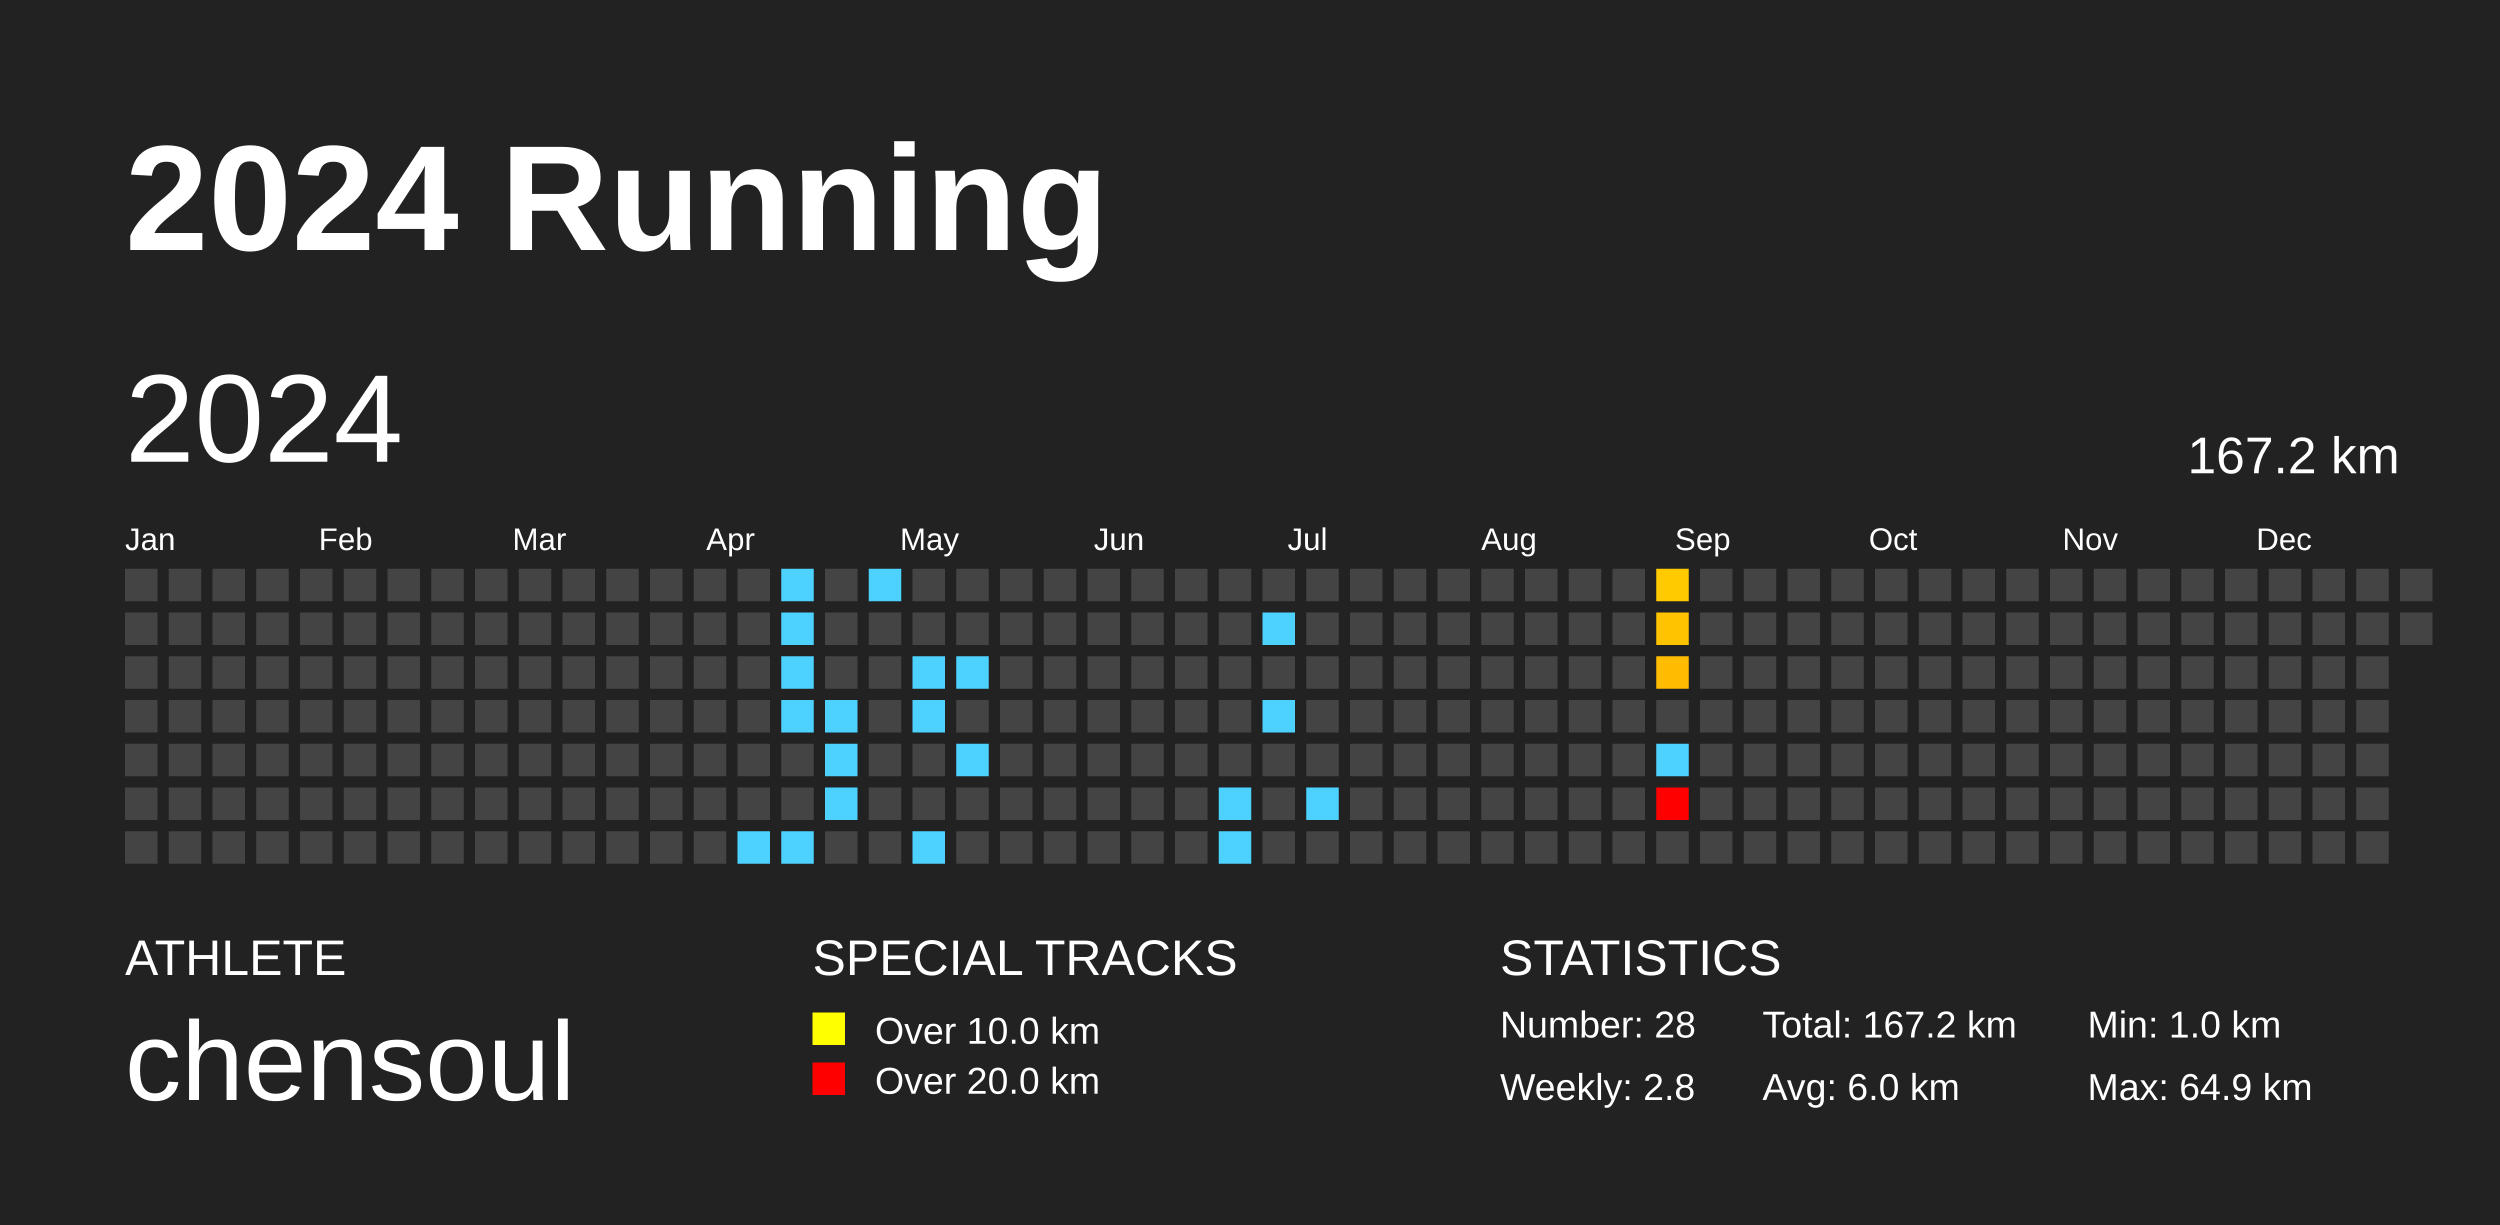
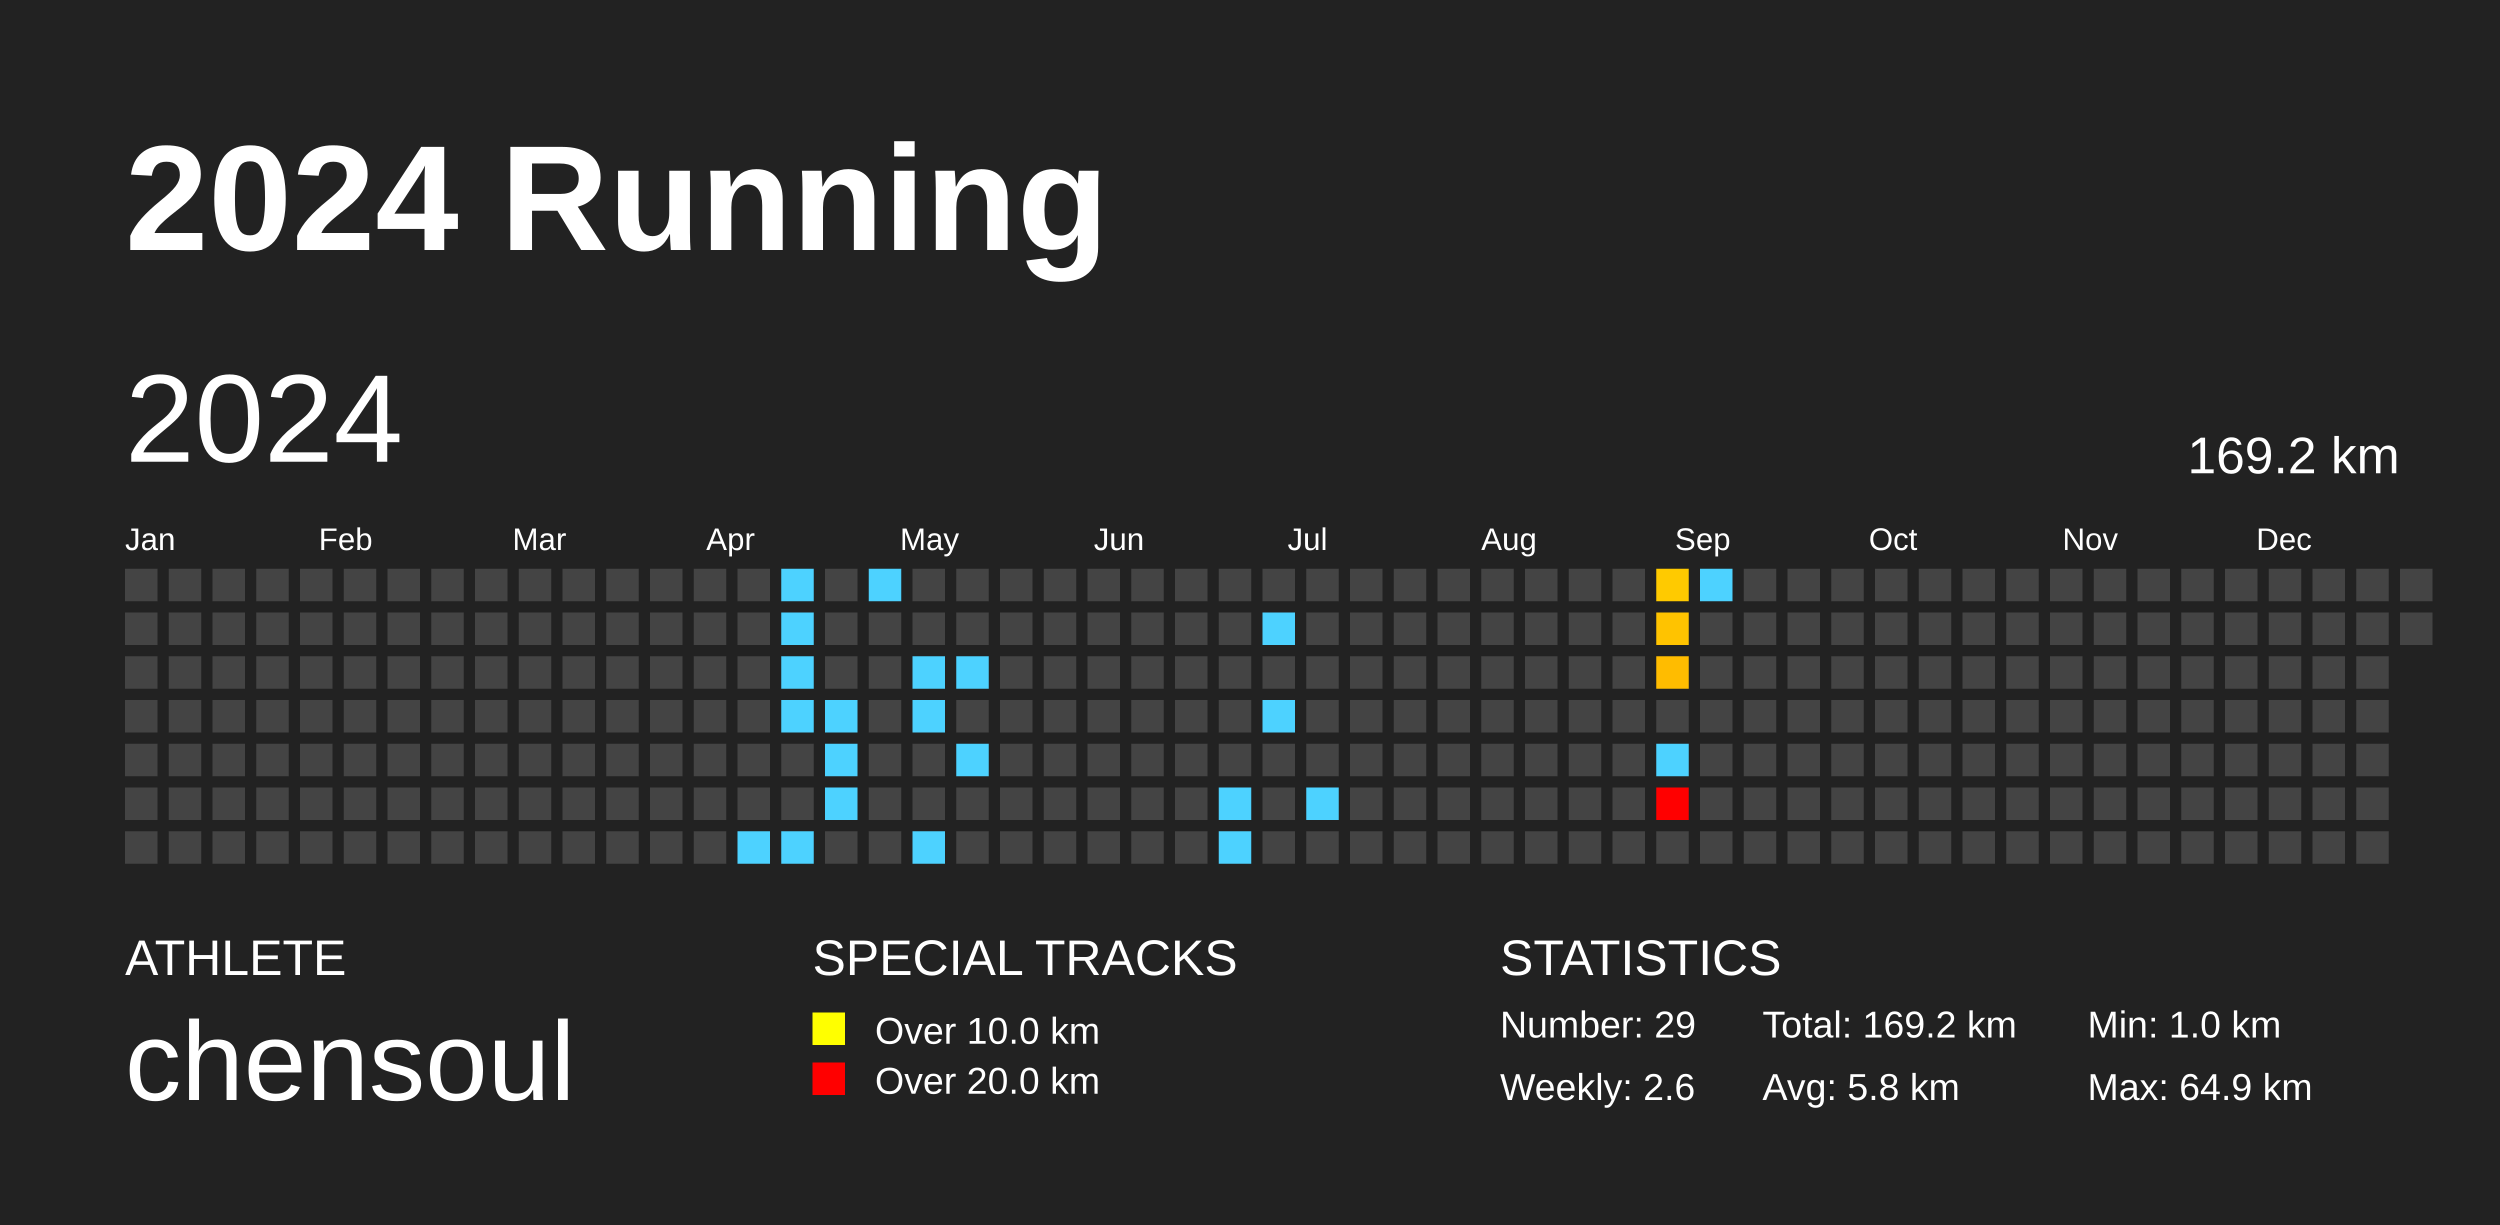
<svg xmlns="http://www.w3.org/2000/svg" baseProfile="full" height="98mm" version="1.1" viewBox="0,0,200,98" width="200mm">
  <defs />
  <rect fill="#222222" height="98" width="200" x="0" y="0" />
  <text fill="#FFFFFF" style="font-size:12px; font-family:Arial; font-weight:bold;" x="10" y="20">2024 Running</text>
  <text fill="#FFFFFF" style="font-size:4px; font-family:Arial" x="10" y="78">ATHLETE</text>
  <text fill="#FFFFFF" style="font-size:9px; font-family:Arial" x="10" y="88">chensoul</text>
  <text fill="#FFFFFF" style="font-size:4px; font-family:Arial" x="65" y="78">SPECIAL TRACKS</text>
  <rect fill="yellow" height="2.6" width="2.6" x="65" y="81" />
  <text fill="#FFFFFF" style="font-size:3px; font-family:Arial" x="70" y="83.5">Over 10.0 km</text>
  <rect fill="red" height="2.6" width="2.6" x="65" y="85" />
  <text fill="#FFFFFF" style="font-size:3px; font-family:Arial" x="70" y="87.5">Over 20.0 km</text>
  <text fill="#FFFFFF" style="font-size:4px; font-family:Arial" x="120" y="78">STATISTICS</text>
-   <text fill="#FFFFFF" style="font-size:3px; font-family:Arial" x="120" y="83">Number: 28</text>
-   <text fill="#FFFFFF" style="font-size:3px; font-family:Arial" x="120" y="88">Weekly: 2.8</text>
-   <text fill="#FFFFFF" style="font-size:3px; font-family:Arial" x="141" y="83">Total: 167.2 km</text>
-   <text fill="#FFFFFF" style="font-size:3px; font-family:Arial" x="141" y="88">Avg: 6.0 km</text>
+   <text fill="#FFFFFF" style="font-size:3px; font-family:Arial" x="120" y="83">Number: 29</text>
+   <text fill="#FFFFFF" style="font-size:3px; font-family:Arial" x="120" y="88">Weekly: 2.6</text>
+   <text fill="#FFFFFF" style="font-size:3px; font-family:Arial" x="141" y="83">Total: 169.2 km</text>
+   <text fill="#FFFFFF" style="font-size:3px; font-family:Arial" x="141" y="88">Avg: 5.8 km</text>
  <text fill="#FFFFFF" style="font-size:3px; font-family:Arial" x="167" y="83">Min: 1.0 km</text>
  <text fill="#FFFFFF" style="font-size:3px; font-family:Arial" x="167" y="88">Max: 64.9 km</text>
  <text dominant-baseline="hanging" fill="#FFFFFF" style="font-size:10.0px; font-family:Arial;" x="10" y="30">2024</text>
-   <text dominant-baseline="hanging" fill="#FFFFFF" style="font-size:4.125px; font-family:Arial;" x="175" y="35">167.2 km</text>
+   <text dominant-baseline="hanging" fill="#FFFFFF" style="font-size:4.125px; font-family:Arial;" x="175" y="35">169.2 km</text>
  <text fill="#FFFFFF" style="font-size:2.5px; font-family:Arial" x="10.0" y="44">Jan</text>
  <text fill="#FFFFFF" style="font-size:2.5px; font-family:Arial" x="25.5" y="44">Feb</text>
  <text fill="#FFFFFF" style="font-size:2.5px; font-family:Arial" x="41.0" y="44">Mar</text>
  <text fill="#FFFFFF" style="font-size:2.5px; font-family:Arial" x="56.5" y="44">Apr</text>
  <text fill="#FFFFFF" style="font-size:2.5px; font-family:Arial" x="72.0" y="44">May</text>
  <text fill="#FFFFFF" style="font-size:2.5px; font-family:Arial" x="87.5" y="44">Jun</text>
  <text fill="#FFFFFF" style="font-size:2.5px; font-family:Arial" x="103.0" y="44">Jul</text>
  <text fill="#FFFFFF" style="font-size:2.5px; font-family:Arial" x="118.5" y="44">Aug</text>
  <text fill="#FFFFFF" style="font-size:2.5px; font-family:Arial" x="134.0" y="44">Sep</text>
  <text fill="#FFFFFF" style="font-size:2.5px; font-family:Arial" x="149.5" y="44">Oct</text>
  <text fill="#FFFFFF" style="font-size:2.5px; font-family:Arial" x="165.0" y="44">Nov</text>
  <text fill="#FFFFFF" style="font-size:2.5px; font-family:Arial" x="180.5" y="44">Dec</text>
  <rect fill="#444444" height="2.6" width="2.6" x="10.0" y="45.5" />
  <rect fill="#444444" height="2.6" width="2.6" x="10.0" y="49.0" />
  <rect fill="#444444" height="2.6" width="2.6" x="10.0" y="52.5" />
  <rect fill="#444444" height="2.6" width="2.6" x="10.0" y="56.0" />
  <rect fill="#444444" height="2.6" width="2.6" x="10.0" y="59.5" />
  <rect fill="#444444" height="2.6" width="2.6" x="10.0" y="63.0" />
  <rect fill="#444444" height="2.6" width="2.6" x="10.0" y="66.5" />
  <rect fill="#444444" height="2.6" width="2.6" x="13.5" y="45.5" />
  <rect fill="#444444" height="2.6" width="2.6" x="13.5" y="49.0" />
  <rect fill="#444444" height="2.6" width="2.6" x="13.5" y="52.5" />
  <rect fill="#444444" height="2.6" width="2.6" x="13.5" y="56.0" />
  <rect fill="#444444" height="2.6" width="2.6" x="13.5" y="59.5" />
  <rect fill="#444444" height="2.6" width="2.6" x="13.5" y="63.0" />
  <rect fill="#444444" height="2.6" width="2.6" x="13.5" y="66.5" />
  <rect fill="#444444" height="2.6" width="2.6" x="17.0" y="45.5" />
  <rect fill="#444444" height="2.6" width="2.6" x="17.0" y="49.0" />
  <rect fill="#444444" height="2.6" width="2.6" x="17.0" y="52.5" />
  <rect fill="#444444" height="2.6" width="2.6" x="17.0" y="56.0" />
  <rect fill="#444444" height="2.6" width="2.6" x="17.0" y="59.5" />
  <rect fill="#444444" height="2.6" width="2.6" x="17.0" y="63.0" />
  <rect fill="#444444" height="2.6" width="2.6" x="17.0" y="66.5" />
  <rect fill="#444444" height="2.6" width="2.6" x="20.5" y="45.5" />
  <rect fill="#444444" height="2.6" width="2.6" x="20.5" y="49.0" />
  <rect fill="#444444" height="2.6" width="2.6" x="20.5" y="52.5" />
  <rect fill="#444444" height="2.6" width="2.6" x="20.5" y="56.0" />
  <rect fill="#444444" height="2.6" width="2.6" x="20.5" y="59.5" />
  <rect fill="#444444" height="2.6" width="2.6" x="20.5" y="63.0" />
  <rect fill="#444444" height="2.6" width="2.6" x="20.5" y="66.5" />
  <rect fill="#444444" height="2.6" width="2.6" x="24.0" y="45.5" />
  <rect fill="#444444" height="2.6" width="2.6" x="24.0" y="49.0" />
  <rect fill="#444444" height="2.6" width="2.6" x="24.0" y="52.5" />
  <rect fill="#444444" height="2.6" width="2.6" x="24.0" y="56.0" />
  <rect fill="#444444" height="2.6" width="2.6" x="24.0" y="59.5" />
  <rect fill="#444444" height="2.6" width="2.6" x="24.0" y="63.0" />
  <rect fill="#444444" height="2.6" width="2.6" x="24.0" y="66.5" />
  <rect fill="#444444" height="2.6" width="2.6" x="27.5" y="45.5" />
  <rect fill="#444444" height="2.6" width="2.6" x="27.5" y="49.0" />
  <rect fill="#444444" height="2.6" width="2.6" x="27.5" y="52.5" />
  <rect fill="#444444" height="2.6" width="2.6" x="27.5" y="56.0" />
  <rect fill="#444444" height="2.6" width="2.6" x="27.5" y="59.5" />
  <rect fill="#444444" height="2.6" width="2.6" x="27.5" y="63.0" />
  <rect fill="#444444" height="2.6" width="2.6" x="27.5" y="66.5" />
  <rect fill="#444444" height="2.6" width="2.6" x="31.0" y="45.5" />
  <rect fill="#444444" height="2.6" width="2.6" x="31.0" y="49.0" />
  <rect fill="#444444" height="2.6" width="2.6" x="31.0" y="52.5" />
  <rect fill="#444444" height="2.6" width="2.6" x="31.0" y="56.0" />
  <rect fill="#444444" height="2.6" width="2.6" x="31.0" y="59.5" />
  <rect fill="#444444" height="2.6" width="2.6" x="31.0" y="63.0" />
  <rect fill="#444444" height="2.6" width="2.6" x="31.0" y="66.5" />
  <rect fill="#444444" height="2.6" width="2.6" x="34.5" y="45.5" />
  <rect fill="#444444" height="2.6" width="2.6" x="34.5" y="49.0" />
  <rect fill="#444444" height="2.6" width="2.6" x="34.5" y="52.5" />
  <rect fill="#444444" height="2.6" width="2.6" x="34.5" y="56.0" />
  <rect fill="#444444" height="2.6" width="2.6" x="34.5" y="59.5" />
  <rect fill="#444444" height="2.6" width="2.6" x="34.5" y="63.0" />
  <rect fill="#444444" height="2.6" width="2.6" x="34.5" y="66.5" />
  <rect fill="#444444" height="2.6" width="2.6" x="38.0" y="45.5" />
  <rect fill="#444444" height="2.6" width="2.6" x="38.0" y="49.0" />
  <rect fill="#444444" height="2.6" width="2.6" x="38.0" y="52.5" />
  <rect fill="#444444" height="2.6" width="2.6" x="38.0" y="56.0" />
  <rect fill="#444444" height="2.6" width="2.6" x="38.0" y="59.5" />
  <rect fill="#444444" height="2.6" width="2.6" x="38.0" y="63.0" />
  <rect fill="#444444" height="2.6" width="2.6" x="38.0" y="66.5" />
  <rect fill="#444444" height="2.6" width="2.6" x="41.5" y="45.5" />
  <rect fill="#444444" height="2.6" width="2.6" x="41.5" y="49.0" />
  <rect fill="#444444" height="2.6" width="2.6" x="41.5" y="52.5" />
  <rect fill="#444444" height="2.6" width="2.6" x="41.5" y="56.0" />
  <rect fill="#444444" height="2.6" width="2.6" x="41.5" y="59.5" />
  <rect fill="#444444" height="2.6" width="2.6" x="41.5" y="63.0" />
  <rect fill="#444444" height="2.6" width="2.6" x="41.5" y="66.5" />
  <rect fill="#444444" height="2.6" width="2.6" x="45.0" y="45.5" />
  <rect fill="#444444" height="2.6" width="2.6" x="45.0" y="49.0" />
  <rect fill="#444444" height="2.6" width="2.6" x="45.0" y="52.5" />
  <rect fill="#444444" height="2.6" width="2.6" x="45.0" y="56.0" />
  <rect fill="#444444" height="2.6" width="2.6" x="45.0" y="59.5" />
  <rect fill="#444444" height="2.6" width="2.6" x="45.0" y="63.0" />
  <rect fill="#444444" height="2.6" width="2.6" x="45.0" y="66.5" />
  <rect fill="#444444" height="2.6" width="2.6" x="48.5" y="45.5" />
  <rect fill="#444444" height="2.6" width="2.6" x="48.5" y="49.0" />
  <rect fill="#444444" height="2.6" width="2.6" x="48.5" y="52.5" />
  <rect fill="#444444" height="2.6" width="2.6" x="48.5" y="56.0" />
  <rect fill="#444444" height="2.6" width="2.6" x="48.5" y="59.5" />
  <rect fill="#444444" height="2.6" width="2.6" x="48.5" y="63.0" />
  <rect fill="#444444" height="2.6" width="2.6" x="48.5" y="66.5" />
  <rect fill="#444444" height="2.6" width="2.6" x="52.0" y="45.5" />
  <rect fill="#444444" height="2.6" width="2.6" x="52.0" y="49.0" />
  <rect fill="#444444" height="2.6" width="2.6" x="52.0" y="52.5" />
  <rect fill="#444444" height="2.6" width="2.6" x="52.0" y="56.0" />
  <rect fill="#444444" height="2.6" width="2.6" x="52.0" y="59.5" />
  <rect fill="#444444" height="2.6" width="2.6" x="52.0" y="63.0" />
  <rect fill="#444444" height="2.6" width="2.6" x="52.0" y="66.5" />
  <rect fill="#444444" height="2.6" width="2.6" x="55.5" y="45.5" />
  <rect fill="#444444" height="2.6" width="2.6" x="55.5" y="49.0" />
  <rect fill="#444444" height="2.6" width="2.6" x="55.5" y="52.5" />
  <rect fill="#444444" height="2.6" width="2.6" x="55.5" y="56.0" />
  <rect fill="#444444" height="2.6" width="2.6" x="55.5" y="59.5" />
  <rect fill="#444444" height="2.6" width="2.6" x="55.5" y="63.0" />
  <rect fill="#444444" height="2.6" width="2.6" x="55.5" y="66.5" />
  <rect fill="#444444" height="2.6" width="2.6" x="59.0" y="45.5" />
  <rect fill="#444444" height="2.6" width="2.6" x="59.0" y="49.0" />
  <rect fill="#444444" height="2.6" width="2.6" x="59.0" y="52.5" />
  <rect fill="#444444" height="2.6" width="2.6" x="59.0" y="56.0" />
  <rect fill="#444444" height="2.6" width="2.6" x="59.0" y="59.5" />
  <rect fill="#444444" height="2.6" width="2.6" x="59.0" y="63.0" />
  <rect fill="#4dd2ff" height="2.6" width="2.6" x="59.0" y="66.5" />
  <rect fill="#4dd2ff" height="2.6" width="2.6" x="62.5" y="45.5" />
  <rect fill="#4dd2ff" height="2.6" width="2.6" x="62.5" y="49.0" />
  <rect fill="#4dd2ff" height="2.6" width="2.6" x="62.5" y="52.5" />
  <rect fill="#4dd2ff" height="2.6" width="2.6" x="62.5" y="56.0" />
  <rect fill="#444444" height="2.6" width="2.6" x="62.5" y="59.5" />
  <rect fill="#444444" height="2.6" width="2.6" x="62.5" y="63.0" />
  <rect fill="#4dd2ff" height="2.6" width="2.6" x="62.5" y="66.5" />
  <rect fill="#444444" height="2.6" width="2.6" x="66.0" y="45.5" />
  <rect fill="#444444" height="2.6" width="2.6" x="66.0" y="49.0" />
  <rect fill="#444444" height="2.6" width="2.6" x="66.0" y="52.5" />
  <rect fill="#4dd2ff" height="2.6" width="2.6" x="66.0" y="56.0" />
  <rect fill="#4dd2ff" height="2.6" width="2.6" x="66.0" y="59.5" />
  <rect fill="#4dd2ff" height="2.6" width="2.6" x="66.0" y="63.0" />
  <rect fill="#444444" height="2.6" width="2.6" x="66.0" y="66.5" />
  <rect fill="#4dd2ff" height="2.6" width="2.6" x="69.5" y="45.5" />
  <rect fill="#444444" height="2.6" width="2.6" x="69.5" y="49.0" />
  <rect fill="#444444" height="2.6" width="2.6" x="69.5" y="52.5" />
  <rect fill="#444444" height="2.6" width="2.6" x="69.5" y="56.0" />
  <rect fill="#444444" height="2.6" width="2.6" x="69.5" y="59.5" />
  <rect fill="#444444" height="2.6" width="2.6" x="69.5" y="63.0" />
  <rect fill="#444444" height="2.6" width="2.6" x="69.5" y="66.5" />
  <rect fill="#444444" height="2.6" width="2.6" x="73.0" y="45.5" />
  <rect fill="#444444" height="2.6" width="2.6" x="73.0" y="49.0" />
  <rect fill="#4dd2ff" height="2.6" width="2.6" x="73.0" y="52.5" />
  <rect fill="#4dd2ff" height="2.6" width="2.6" x="73.0" y="56.0" />
  <rect fill="#444444" height="2.6" width="2.6" x="73.0" y="59.5" />
  <rect fill="#444444" height="2.6" width="2.6" x="73.0" y="63.0" />
  <rect fill="#4dd2ff" height="2.6" width="2.6" x="73.0" y="66.5" />
  <rect fill="#444444" height="2.6" width="2.6" x="76.5" y="45.5" />
  <rect fill="#444444" height="2.6" width="2.6" x="76.5" y="49.0" />
  <rect fill="#4dd2ff" height="2.6" width="2.6" x="76.5" y="52.5" />
  <rect fill="#444444" height="2.6" width="2.6" x="76.5" y="56.0" />
  <rect fill="#4dd2ff" height="2.6" width="2.6" x="76.5" y="59.5" />
  <rect fill="#444444" height="2.6" width="2.6" x="76.5" y="63.0" />
  <rect fill="#444444" height="2.6" width="2.6" x="76.5" y="66.5" />
  <rect fill="#444444" height="2.6" width="2.6" x="80.0" y="45.5" />
  <rect fill="#444444" height="2.6" width="2.6" x="80.0" y="49.0" />
  <rect fill="#444444" height="2.6" width="2.6" x="80.0" y="52.5" />
  <rect fill="#444444" height="2.6" width="2.6" x="80.0" y="56.0" />
  <rect fill="#444444" height="2.6" width="2.6" x="80.0" y="59.5" />
  <rect fill="#444444" height="2.6" width="2.6" x="80.0" y="63.0" />
  <rect fill="#444444" height="2.6" width="2.6" x="80.0" y="66.5" />
  <rect fill="#444444" height="2.6" width="2.6" x="83.5" y="45.5" />
  <rect fill="#444444" height="2.6" width="2.6" x="83.5" y="49.0" />
  <rect fill="#444444" height="2.6" width="2.6" x="83.5" y="52.5" />
  <rect fill="#444444" height="2.6" width="2.6" x="83.5" y="56.0" />
  <rect fill="#444444" height="2.6" width="2.6" x="83.5" y="59.5" />
  <rect fill="#444444" height="2.6" width="2.6" x="83.5" y="63.0" />
  <rect fill="#444444" height="2.6" width="2.6" x="83.5" y="66.5" />
  <rect fill="#444444" height="2.6" width="2.6" x="87.0" y="45.5" />
  <rect fill="#444444" height="2.6" width="2.6" x="87.0" y="49.0" />
  <rect fill="#444444" height="2.6" width="2.6" x="87.0" y="52.5" />
  <rect fill="#444444" height="2.6" width="2.6" x="87.0" y="56.0" />
  <rect fill="#444444" height="2.6" width="2.6" x="87.0" y="59.5" />
  <rect fill="#444444" height="2.6" width="2.6" x="87.0" y="63.0" />
  <rect fill="#444444" height="2.6" width="2.6" x="87.0" y="66.5" />
  <rect fill="#444444" height="2.6" width="2.6" x="90.5" y="45.5" />
  <rect fill="#444444" height="2.6" width="2.6" x="90.5" y="49.0" />
  <rect fill="#444444" height="2.6" width="2.6" x="90.5" y="52.5" />
  <rect fill="#444444" height="2.6" width="2.6" x="90.5" y="56.0" />
  <rect fill="#444444" height="2.6" width="2.6" x="90.5" y="59.5" />
  <rect fill="#444444" height="2.6" width="2.6" x="90.5" y="63.0" />
  <rect fill="#444444" height="2.6" width="2.6" x="90.5" y="66.5" />
  <rect fill="#444444" height="2.6" width="2.6" x="94.0" y="45.5" />
  <rect fill="#444444" height="2.6" width="2.6" x="94.0" y="49.0" />
  <rect fill="#444444" height="2.6" width="2.6" x="94.0" y="52.5" />
  <rect fill="#444444" height="2.6" width="2.6" x="94.0" y="56.0" />
  <rect fill="#444444" height="2.6" width="2.6" x="94.0" y="59.5" />
  <rect fill="#444444" height="2.6" width="2.6" x="94.0" y="63.0" />
  <rect fill="#444444" height="2.6" width="2.6" x="94.0" y="66.5" />
  <rect fill="#444444" height="2.6" width="2.6" x="97.5" y="45.5" />
  <rect fill="#444444" height="2.6" width="2.6" x="97.5" y="49.0" />
  <rect fill="#444444" height="2.6" width="2.6" x="97.5" y="52.5" />
  <rect fill="#444444" height="2.6" width="2.6" x="97.5" y="56.0" />
  <rect fill="#444444" height="2.6" width="2.6" x="97.5" y="59.5" />
  <rect fill="#4dd2ff" height="2.6" width="2.6" x="97.5" y="63.0" />
  <rect fill="#4dd2ff" height="2.6" width="2.6" x="97.5" y="66.5" />
  <rect fill="#444444" height="2.6" width="2.6" x="101.0" y="45.5" />
  <rect fill="#4dd2ff" height="2.6" width="2.6" x="101.0" y="49.0" />
  <rect fill="#444444" height="2.6" width="2.6" x="101.0" y="52.5" />
  <rect fill="#4dd2ff" height="2.6" width="2.6" x="101.0" y="56.0" />
  <rect fill="#444444" height="2.6" width="2.6" x="101.0" y="59.5" />
  <rect fill="#444444" height="2.6" width="2.6" x="101.0" y="63.0" />
  <rect fill="#444444" height="2.6" width="2.6" x="101.0" y="66.5" />
  <rect fill="#444444" height="2.6" width="2.6" x="104.5" y="45.5" />
  <rect fill="#444444" height="2.6" width="2.6" x="104.5" y="49.0" />
  <rect fill="#444444" height="2.6" width="2.6" x="104.5" y="52.5" />
  <rect fill="#444444" height="2.6" width="2.6" x="104.5" y="56.0" />
  <rect fill="#444444" height="2.6" width="2.6" x="104.5" y="59.5" />
  <rect fill="#4dd2ff" height="2.6" width="2.6" x="104.5" y="63.0" />
  <rect fill="#444444" height="2.6" width="2.6" x="104.5" y="66.5" />
  <rect fill="#444444" height="2.6" width="2.6" x="108.0" y="45.5" />
  <rect fill="#444444" height="2.6" width="2.6" x="108.0" y="49.0" />
  <rect fill="#444444" height="2.6" width="2.6" x="108.0" y="52.5" />
  <rect fill="#444444" height="2.6" width="2.6" x="108.0" y="56.0" />
  <rect fill="#444444" height="2.6" width="2.6" x="108.0" y="59.5" />
  <rect fill="#444444" height="2.6" width="2.6" x="108.0" y="63.0" />
  <rect fill="#444444" height="2.6" width="2.6" x="108.0" y="66.5" />
  <rect fill="#444444" height="2.6" width="2.6" x="111.5" y="45.5" />
  <rect fill="#444444" height="2.6" width="2.6" x="111.5" y="49.0" />
  <rect fill="#444444" height="2.6" width="2.6" x="111.5" y="52.5" />
  <rect fill="#444444" height="2.6" width="2.6" x="111.5" y="56.0" />
  <rect fill="#444444" height="2.6" width="2.6" x="111.5" y="59.5" />
  <rect fill="#444444" height="2.6" width="2.6" x="111.5" y="63.0" />
  <rect fill="#444444" height="2.6" width="2.6" x="111.5" y="66.5" />
  <rect fill="#444444" height="2.6" width="2.6" x="115.0" y="45.5" />
  <rect fill="#444444" height="2.6" width="2.6" x="115.0" y="49.0" />
  <rect fill="#444444" height="2.6" width="2.6" x="115.0" y="52.5" />
  <rect fill="#444444" height="2.6" width="2.6" x="115.0" y="56.0" />
  <rect fill="#444444" height="2.6" width="2.6" x="115.0" y="59.5" />
  <rect fill="#444444" height="2.6" width="2.6" x="115.0" y="63.0" />
  <rect fill="#444444" height="2.6" width="2.6" x="115.0" y="66.5" />
  <rect fill="#444444" height="2.6" width="2.6" x="118.5" y="45.5" />
  <rect fill="#444444" height="2.6" width="2.6" x="118.5" y="49.0" />
  <rect fill="#444444" height="2.6" width="2.6" x="118.5" y="52.5" />
  <rect fill="#444444" height="2.6" width="2.6" x="118.5" y="56.0" />
  <rect fill="#444444" height="2.6" width="2.6" x="118.5" y="59.5" />
  <rect fill="#444444" height="2.6" width="2.6" x="118.5" y="63.0" />
  <rect fill="#444444" height="2.6" width="2.6" x="118.5" y="66.5" />
  <rect fill="#444444" height="2.6" width="2.6" x="122.0" y="45.5" />
  <rect fill="#444444" height="2.6" width="2.6" x="122.0" y="49.0" />
  <rect fill="#444444" height="2.6" width="2.6" x="122.0" y="52.5" />
  <rect fill="#444444" height="2.6" width="2.6" x="122.0" y="56.0" />
  <rect fill="#444444" height="2.6" width="2.6" x="122.0" y="59.5" />
  <rect fill="#444444" height="2.6" width="2.6" x="122.0" y="63.0" />
  <rect fill="#444444" height="2.6" width="2.6" x="122.0" y="66.5" />
  <rect fill="#444444" height="2.6" width="2.6" x="125.5" y="45.5" />
  <rect fill="#444444" height="2.6" width="2.6" x="125.5" y="49.0" />
  <rect fill="#444444" height="2.6" width="2.6" x="125.5" y="52.5" />
  <rect fill="#444444" height="2.6" width="2.6" x="125.5" y="56.0" />
  <rect fill="#444444" height="2.6" width="2.6" x="125.5" y="59.5" />
  <rect fill="#444444" height="2.6" width="2.6" x="125.5" y="63.0" />
  <rect fill="#444444" height="2.6" width="2.6" x="125.5" y="66.5" />
  <rect fill="#444444" height="2.6" width="2.6" x="129.0" y="45.5" />
  <rect fill="#444444" height="2.6" width="2.6" x="129.0" y="49.0" />
  <rect fill="#444444" height="2.6" width="2.6" x="129.0" y="52.5" />
  <rect fill="#444444" height="2.6" width="2.6" x="129.0" y="56.0" />
  <rect fill="#444444" height="2.6" width="2.6" x="129.0" y="59.5" />
  <rect fill="#444444" height="2.6" width="2.6" x="129.0" y="63.0" />
  <rect fill="#444444" height="2.6" width="2.6" x="129.0" y="66.5" />
  <rect fill="#ffca00" height="2.6" width="2.6" x="132.5" y="45.5" />
  <rect fill="#ffc300" height="2.6" width="2.6" x="132.5" y="49.0" />
  <rect fill="#ffbc00" height="2.6" width="2.6" x="132.5" y="52.5" />
  <rect fill="#444444" height="2.6" width="2.6" x="132.5" y="56.0" />
  <rect fill="#4dd2ff" height="2.6" width="2.6" x="132.5" y="59.5" />
  <rect fill="red" height="2.6" width="2.6" x="132.5" y="63.0" />
  <rect fill="#444444" height="2.6" width="2.6" x="132.5" y="66.5" />
-   <rect fill="#444444" height="2.6" width="2.6" x="136.0" y="45.5" />
+   <rect fill="#4dd2ff" height="2.6" width="2.6" x="136.0" y="45.5" />
  <rect fill="#444444" height="2.6" width="2.6" x="136.0" y="49.0" />
  <rect fill="#444444" height="2.6" width="2.6" x="136.0" y="52.5" />
  <rect fill="#444444" height="2.6" width="2.6" x="136.0" y="56.0" />
  <rect fill="#444444" height="2.6" width="2.6" x="136.0" y="59.5" />
  <rect fill="#444444" height="2.6" width="2.6" x="136.0" y="63.0" />
  <rect fill="#444444" height="2.6" width="2.6" x="136.0" y="66.5" />
  <rect fill="#444444" height="2.6" width="2.6" x="139.5" y="45.5" />
  <rect fill="#444444" height="2.6" width="2.6" x="139.5" y="49.0" />
  <rect fill="#444444" height="2.6" width="2.6" x="139.5" y="52.5" />
  <rect fill="#444444" height="2.6" width="2.6" x="139.5" y="56.0" />
  <rect fill="#444444" height="2.6" width="2.6" x="139.5" y="59.5" />
  <rect fill="#444444" height="2.6" width="2.6" x="139.5" y="63.0" />
  <rect fill="#444444" height="2.6" width="2.6" x="139.5" y="66.5" />
  <rect fill="#444444" height="2.6" width="2.6" x="143.0" y="45.5" />
  <rect fill="#444444" height="2.6" width="2.6" x="143.0" y="49.0" />
  <rect fill="#444444" height="2.6" width="2.6" x="143.0" y="52.5" />
  <rect fill="#444444" height="2.6" width="2.6" x="143.0" y="56.0" />
  <rect fill="#444444" height="2.6" width="2.6" x="143.0" y="59.5" />
  <rect fill="#444444" height="2.6" width="2.6" x="143.0" y="63.0" />
  <rect fill="#444444" height="2.6" width="2.6" x="143.0" y="66.5" />
  <rect fill="#444444" height="2.6" width="2.6" x="146.5" y="45.5" />
  <rect fill="#444444" height="2.6" width="2.6" x="146.5" y="49.0" />
  <rect fill="#444444" height="2.6" width="2.6" x="146.5" y="52.5" />
  <rect fill="#444444" height="2.6" width="2.6" x="146.5" y="56.0" />
  <rect fill="#444444" height="2.6" width="2.6" x="146.5" y="59.5" />
  <rect fill="#444444" height="2.6" width="2.6" x="146.5" y="63.0" />
  <rect fill="#444444" height="2.6" width="2.6" x="146.5" y="66.5" />
  <rect fill="#444444" height="2.6" width="2.6" x="150.0" y="45.5" />
  <rect fill="#444444" height="2.6" width="2.6" x="150.0" y="49.0" />
  <rect fill="#444444" height="2.6" width="2.6" x="150.0" y="52.5" />
  <rect fill="#444444" height="2.6" width="2.6" x="150.0" y="56.0" />
  <rect fill="#444444" height="2.6" width="2.6" x="150.0" y="59.5" />
  <rect fill="#444444" height="2.6" width="2.6" x="150.0" y="63.0" />
  <rect fill="#444444" height="2.6" width="2.6" x="150.0" y="66.5" />
  <rect fill="#444444" height="2.6" width="2.6" x="153.5" y="45.5" />
  <rect fill="#444444" height="2.6" width="2.6" x="153.5" y="49.0" />
  <rect fill="#444444" height="2.6" width="2.6" x="153.5" y="52.5" />
  <rect fill="#444444" height="2.6" width="2.6" x="153.5" y="56.0" />
  <rect fill="#444444" height="2.6" width="2.6" x="153.5" y="59.5" />
  <rect fill="#444444" height="2.6" width="2.6" x="153.5" y="63.0" />
  <rect fill="#444444" height="2.6" width="2.6" x="153.5" y="66.5" />
  <rect fill="#444444" height="2.6" width="2.6" x="157.0" y="45.5" />
  <rect fill="#444444" height="2.6" width="2.6" x="157.0" y="49.0" />
  <rect fill="#444444" height="2.6" width="2.6" x="157.0" y="52.5" />
  <rect fill="#444444" height="2.6" width="2.6" x="157.0" y="56.0" />
  <rect fill="#444444" height="2.6" width="2.6" x="157.0" y="59.5" />
  <rect fill="#444444" height="2.6" width="2.6" x="157.0" y="63.0" />
  <rect fill="#444444" height="2.6" width="2.6" x="157.0" y="66.5" />
  <rect fill="#444444" height="2.6" width="2.6" x="160.5" y="45.5" />
  <rect fill="#444444" height="2.6" width="2.6" x="160.5" y="49.0" />
  <rect fill="#444444" height="2.6" width="2.6" x="160.5" y="52.5" />
  <rect fill="#444444" height="2.6" width="2.6" x="160.5" y="56.0" />
  <rect fill="#444444" height="2.6" width="2.6" x="160.5" y="59.5" />
  <rect fill="#444444" height="2.6" width="2.6" x="160.5" y="63.0" />
  <rect fill="#444444" height="2.6" width="2.6" x="160.5" y="66.5" />
  <rect fill="#444444" height="2.6" width="2.6" x="164.0" y="45.5" />
  <rect fill="#444444" height="2.6" width="2.6" x="164.0" y="49.0" />
  <rect fill="#444444" height="2.6" width="2.6" x="164.0" y="52.5" />
  <rect fill="#444444" height="2.6" width="2.6" x="164.0" y="56.0" />
  <rect fill="#444444" height="2.6" width="2.6" x="164.0" y="59.5" />
  <rect fill="#444444" height="2.6" width="2.6" x="164.0" y="63.0" />
  <rect fill="#444444" height="2.6" width="2.6" x="164.0" y="66.5" />
  <rect fill="#444444" height="2.6" width="2.6" x="167.5" y="45.5" />
  <rect fill="#444444" height="2.6" width="2.6" x="167.5" y="49.0" />
  <rect fill="#444444" height="2.6" width="2.6" x="167.5" y="52.5" />
  <rect fill="#444444" height="2.6" width="2.6" x="167.5" y="56.0" />
  <rect fill="#444444" height="2.6" width="2.6" x="167.5" y="59.5" />
  <rect fill="#444444" height="2.6" width="2.6" x="167.5" y="63.0" />
  <rect fill="#444444" height="2.6" width="2.6" x="167.5" y="66.5" />
  <rect fill="#444444" height="2.6" width="2.6" x="171.0" y="45.5" />
  <rect fill="#444444" height="2.6" width="2.6" x="171.0" y="49.0" />
  <rect fill="#444444" height="2.6" width="2.6" x="171.0" y="52.5" />
  <rect fill="#444444" height="2.6" width="2.6" x="171.0" y="56.0" />
  <rect fill="#444444" height="2.6" width="2.6" x="171.0" y="59.5" />
  <rect fill="#444444" height="2.6" width="2.6" x="171.0" y="63.0" />
  <rect fill="#444444" height="2.6" width="2.6" x="171.0" y="66.5" />
  <rect fill="#444444" height="2.6" width="2.6" x="174.5" y="45.5" />
  <rect fill="#444444" height="2.6" width="2.6" x="174.5" y="49.0" />
  <rect fill="#444444" height="2.6" width="2.6" x="174.5" y="52.5" />
  <rect fill="#444444" height="2.6" width="2.6" x="174.5" y="56.0" />
  <rect fill="#444444" height="2.6" width="2.6" x="174.5" y="59.5" />
  <rect fill="#444444" height="2.6" width="2.6" x="174.5" y="63.0" />
  <rect fill="#444444" height="2.6" width="2.6" x="174.5" y="66.5" />
  <rect fill="#444444" height="2.6" width="2.6" x="178.0" y="45.5" />
  <rect fill="#444444" height="2.6" width="2.6" x="178.0" y="49.0" />
  <rect fill="#444444" height="2.6" width="2.6" x="178.0" y="52.5" />
  <rect fill="#444444" height="2.6" width="2.6" x="178.0" y="56.0" />
  <rect fill="#444444" height="2.6" width="2.6" x="178.0" y="59.5" />
  <rect fill="#444444" height="2.6" width="2.6" x="178.0" y="63.0" />
  <rect fill="#444444" height="2.6" width="2.6" x="178.0" y="66.5" />
  <rect fill="#444444" height="2.6" width="2.6" x="181.5" y="45.5" />
  <rect fill="#444444" height="2.6" width="2.6" x="181.5" y="49.0" />
  <rect fill="#444444" height="2.6" width="2.6" x="181.5" y="52.5" />
  <rect fill="#444444" height="2.6" width="2.6" x="181.5" y="56.0" />
  <rect fill="#444444" height="2.6" width="2.6" x="181.5" y="59.5" />
  <rect fill="#444444" height="2.6" width="2.6" x="181.5" y="63.0" />
  <rect fill="#444444" height="2.6" width="2.6" x="181.5" y="66.5" />
  <rect fill="#444444" height="2.6" width="2.6" x="185.0" y="45.5" />
  <rect fill="#444444" height="2.6" width="2.6" x="185.0" y="49.0" />
  <rect fill="#444444" height="2.6" width="2.6" x="185.0" y="52.5" />
  <rect fill="#444444" height="2.6" width="2.6" x="185.0" y="56.0" />
  <rect fill="#444444" height="2.6" width="2.6" x="185.0" y="59.5" />
  <rect fill="#444444" height="2.6" width="2.6" x="185.0" y="63.0" />
  <rect fill="#444444" height="2.6" width="2.6" x="185.0" y="66.5" />
  <rect fill="#444444" height="2.6" width="2.6" x="188.5" y="45.5" />
  <rect fill="#444444" height="2.6" width="2.6" x="188.5" y="49.0" />
  <rect fill="#444444" height="2.6" width="2.6" x="188.5" y="52.5" />
  <rect fill="#444444" height="2.6" width="2.6" x="188.5" y="56.0" />
  <rect fill="#444444" height="2.6" width="2.6" x="188.5" y="59.5" />
  <rect fill="#444444" height="2.6" width="2.6" x="188.5" y="63.0" />
  <rect fill="#444444" height="2.6" width="2.6" x="188.5" y="66.5" />
  <rect fill="#444444" height="2.6" width="2.6" x="192.0" y="45.5" />
  <rect fill="#444444" height="2.6" width="2.6" x="192.0" y="49.0" />
</svg>
